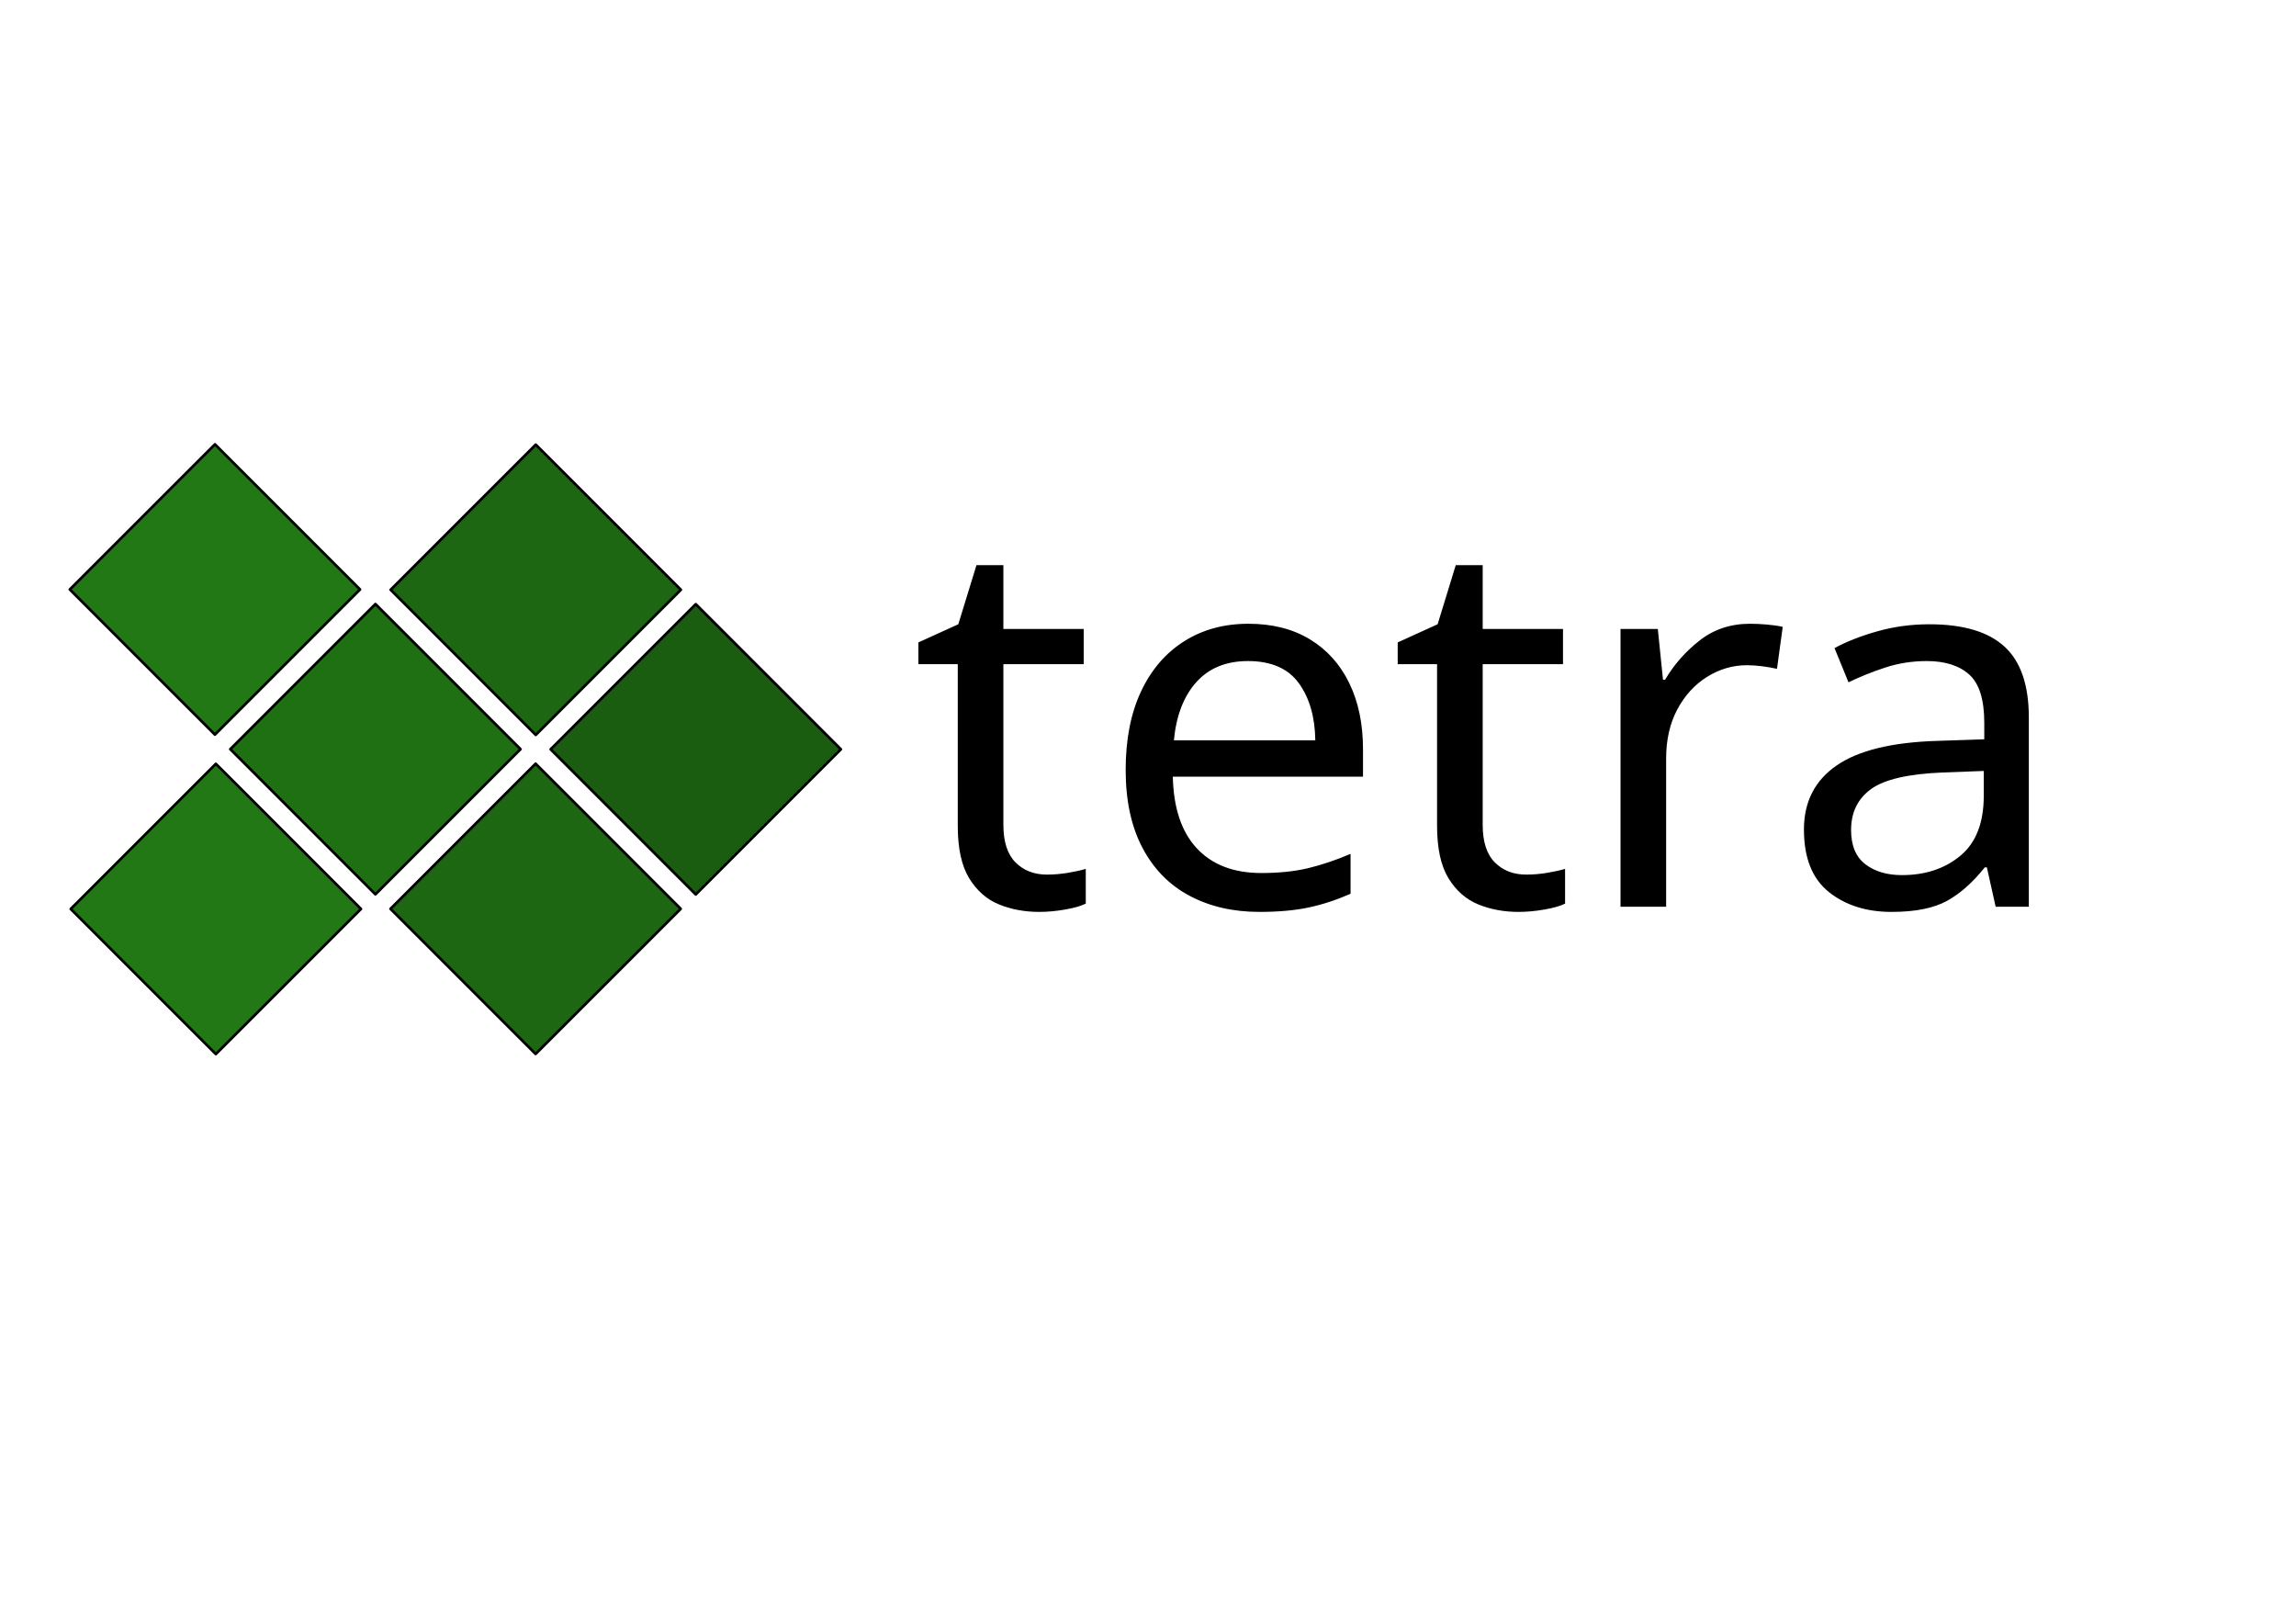
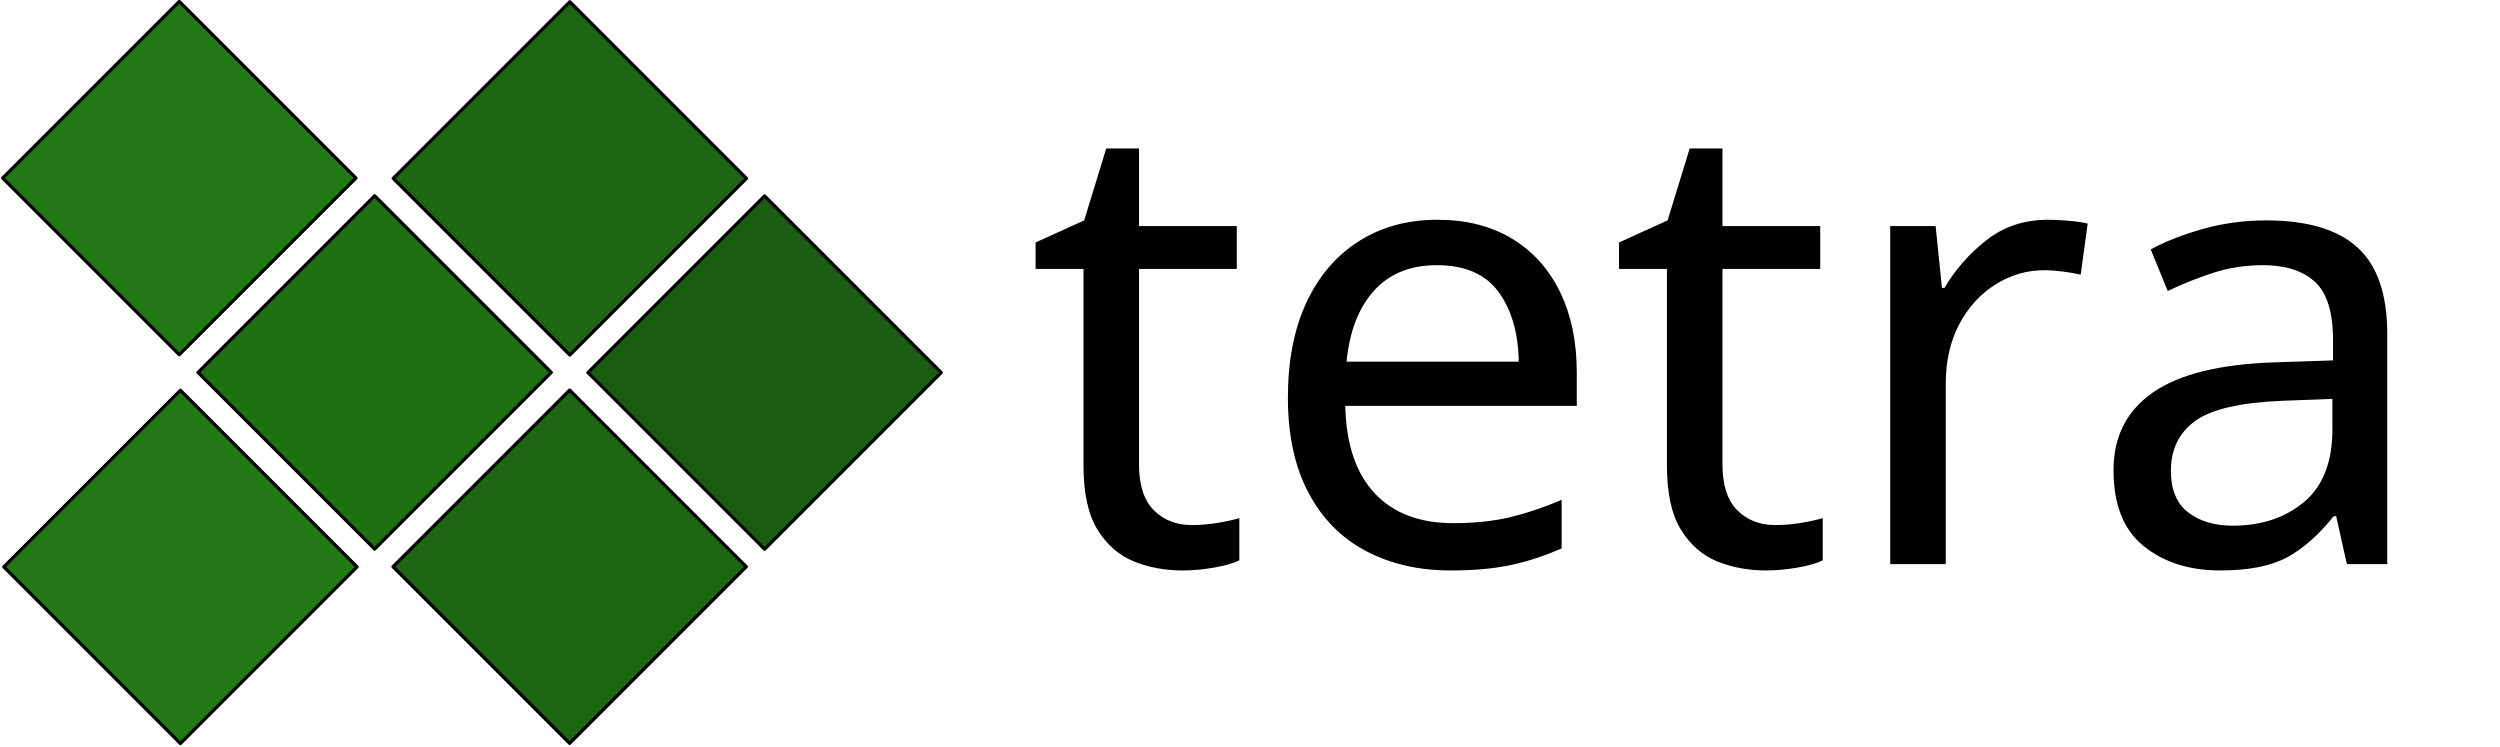
- <svg xmlns="http://www.w3.org/2000/svg" xmlns:ns1="http://www.openswatchbook.org/uri/2009/osb" width="1052.362" height="744.094" id="svg2" version="1.1">
+ <svg xmlns="http://www.w3.org/2000/svg" xmlns:ns1="http://www.openswatchbook.org/uri/2009/osb" width="941.36" height="281" id="svg2" version="1.1">
  <defs id="defs4">
    <linearGradient id="linearGradient5219" ns1:paint="solid">
      <stop style="stop-color:#569bb0;stop-opacity:1;" offset="0" id="stop5221" />
    </linearGradient>
  </defs>
-   <g id="layer1" transform="translate(0,-308.2677)">
-     <g id="g3344" transform="matrix(-1,0,0,1,417.4112,0)">
+   <g id="layer1" transform="translate(0,-771.3622)">
+     <g id="g3344" transform="matrix(-1,0,0,1,386.4116,259.9998)">
      <rect transform="matrix(0.7071068,-0.7071068,0.7071068,0.7071068,0,0)" y="483.417" x="-438.161" height="94.06" width="94.06" id="rect3773" style="fill:#1a5d11;fill-opacity:1;fill-rule:evenodd;stroke:#000000;stroke-width:1.225px;stroke-linecap:butt;stroke-linejoin:round;stroke-opacity:1" />
      <rect transform="matrix(0.7071068,-0.7071068,0.7071068,0.7071068,0,0)" y="483.578" x="-334.607" height="94.06" width="94.06" id="rect3773-3" style="fill:#1d6612;fill-opacity:1;fill-rule:evenodd;stroke:#000000;stroke-width:1.225px;stroke-linecap:butt;stroke-linejoin:round;stroke-opacity:1" />
      <rect transform="matrix(0.7071068,-0.7071068,0.7071068,0.7071068,0,0)" y="587.016" x="-437.948" height="94.06" width="94.06" id="rect3773-35" style="fill:#1d6612;fill-opacity:1;fill-rule:evenodd;stroke:#000000;stroke-width:1.225px;stroke-linecap:butt;stroke-linejoin:round;stroke-opacity:1" />
      <rect transform="matrix(0.7071068,-0.7071068,0.7071068,0.7071068,0,0)" y="587.204" x="-334.297" height="94.06" width="94.06" id="rect3773-7" style="fill:#1f6f13;fill-opacity:1;fill-rule:evenodd;stroke:#000000;stroke-width:1.225px;stroke-linecap:butt;stroke-linejoin:round;stroke-opacity:1" />
      <rect transform="matrix(0.7071068,-0.7071068,0.7071068,0.7071068,0,0)" y="587.463" x="-230.531" height="94.06" width="94.06" id="rect3773-8" style="fill:#227814;fill-opacity:1;fill-rule:evenodd;stroke:#000000;stroke-width:1.225px;stroke-linecap:butt;stroke-linejoin:round;stroke-opacity:1" />
      <rect transform="matrix(0.7071068,-0.7071068,0.7071068,0.7071068,0,0)" y="690.689" x="-334.358" height="94.06" width="94.06" id="rect3773-1" style="fill:#227814;fill-opacity:1;fill-rule:evenodd;stroke:#000000;stroke-width:1.225px;stroke-linecap:butt;stroke-linejoin:round;stroke-opacity:1" />
    </g>
-     <text xml:space="preserve" style="font-style:normal;font-variant:normal;font-weight:normal;font-stretch:normal;font-size:237.5px;line-height:125%;font-family:'Fira Sans';-inkscape-font-specification:'Fira Sans';letter-spacing:0px;word-spacing:0px;fill:#000000;fill-opacity:1;stroke:none;stroke-width:1px;stroke-linecap:butt;stroke-linejoin:miter;stroke-opacity:1" x="417.143" y="723.791" id="text3349">
-       <tspan id="tspan3351" x="417.143" y="723.791">tetra</tspan>
+     <text xml:space="preserve" style="font-size:237.5px;font-style:normal;font-variant:normal;font-weight:normal;font-stretch:normal;line-height:125%;letter-spacing:0px;word-spacing:0px;fill:#000000;fill-opacity:1;stroke:none;font-family:Fira Sans;-inkscape-font-specification:Fira Sans" x="386.143" y="983.791" id="text3349">
+       <tspan id="tspan3351" x="386.143" y="983.791">tetra</tspan>
    </text>
  </g>
</svg>
